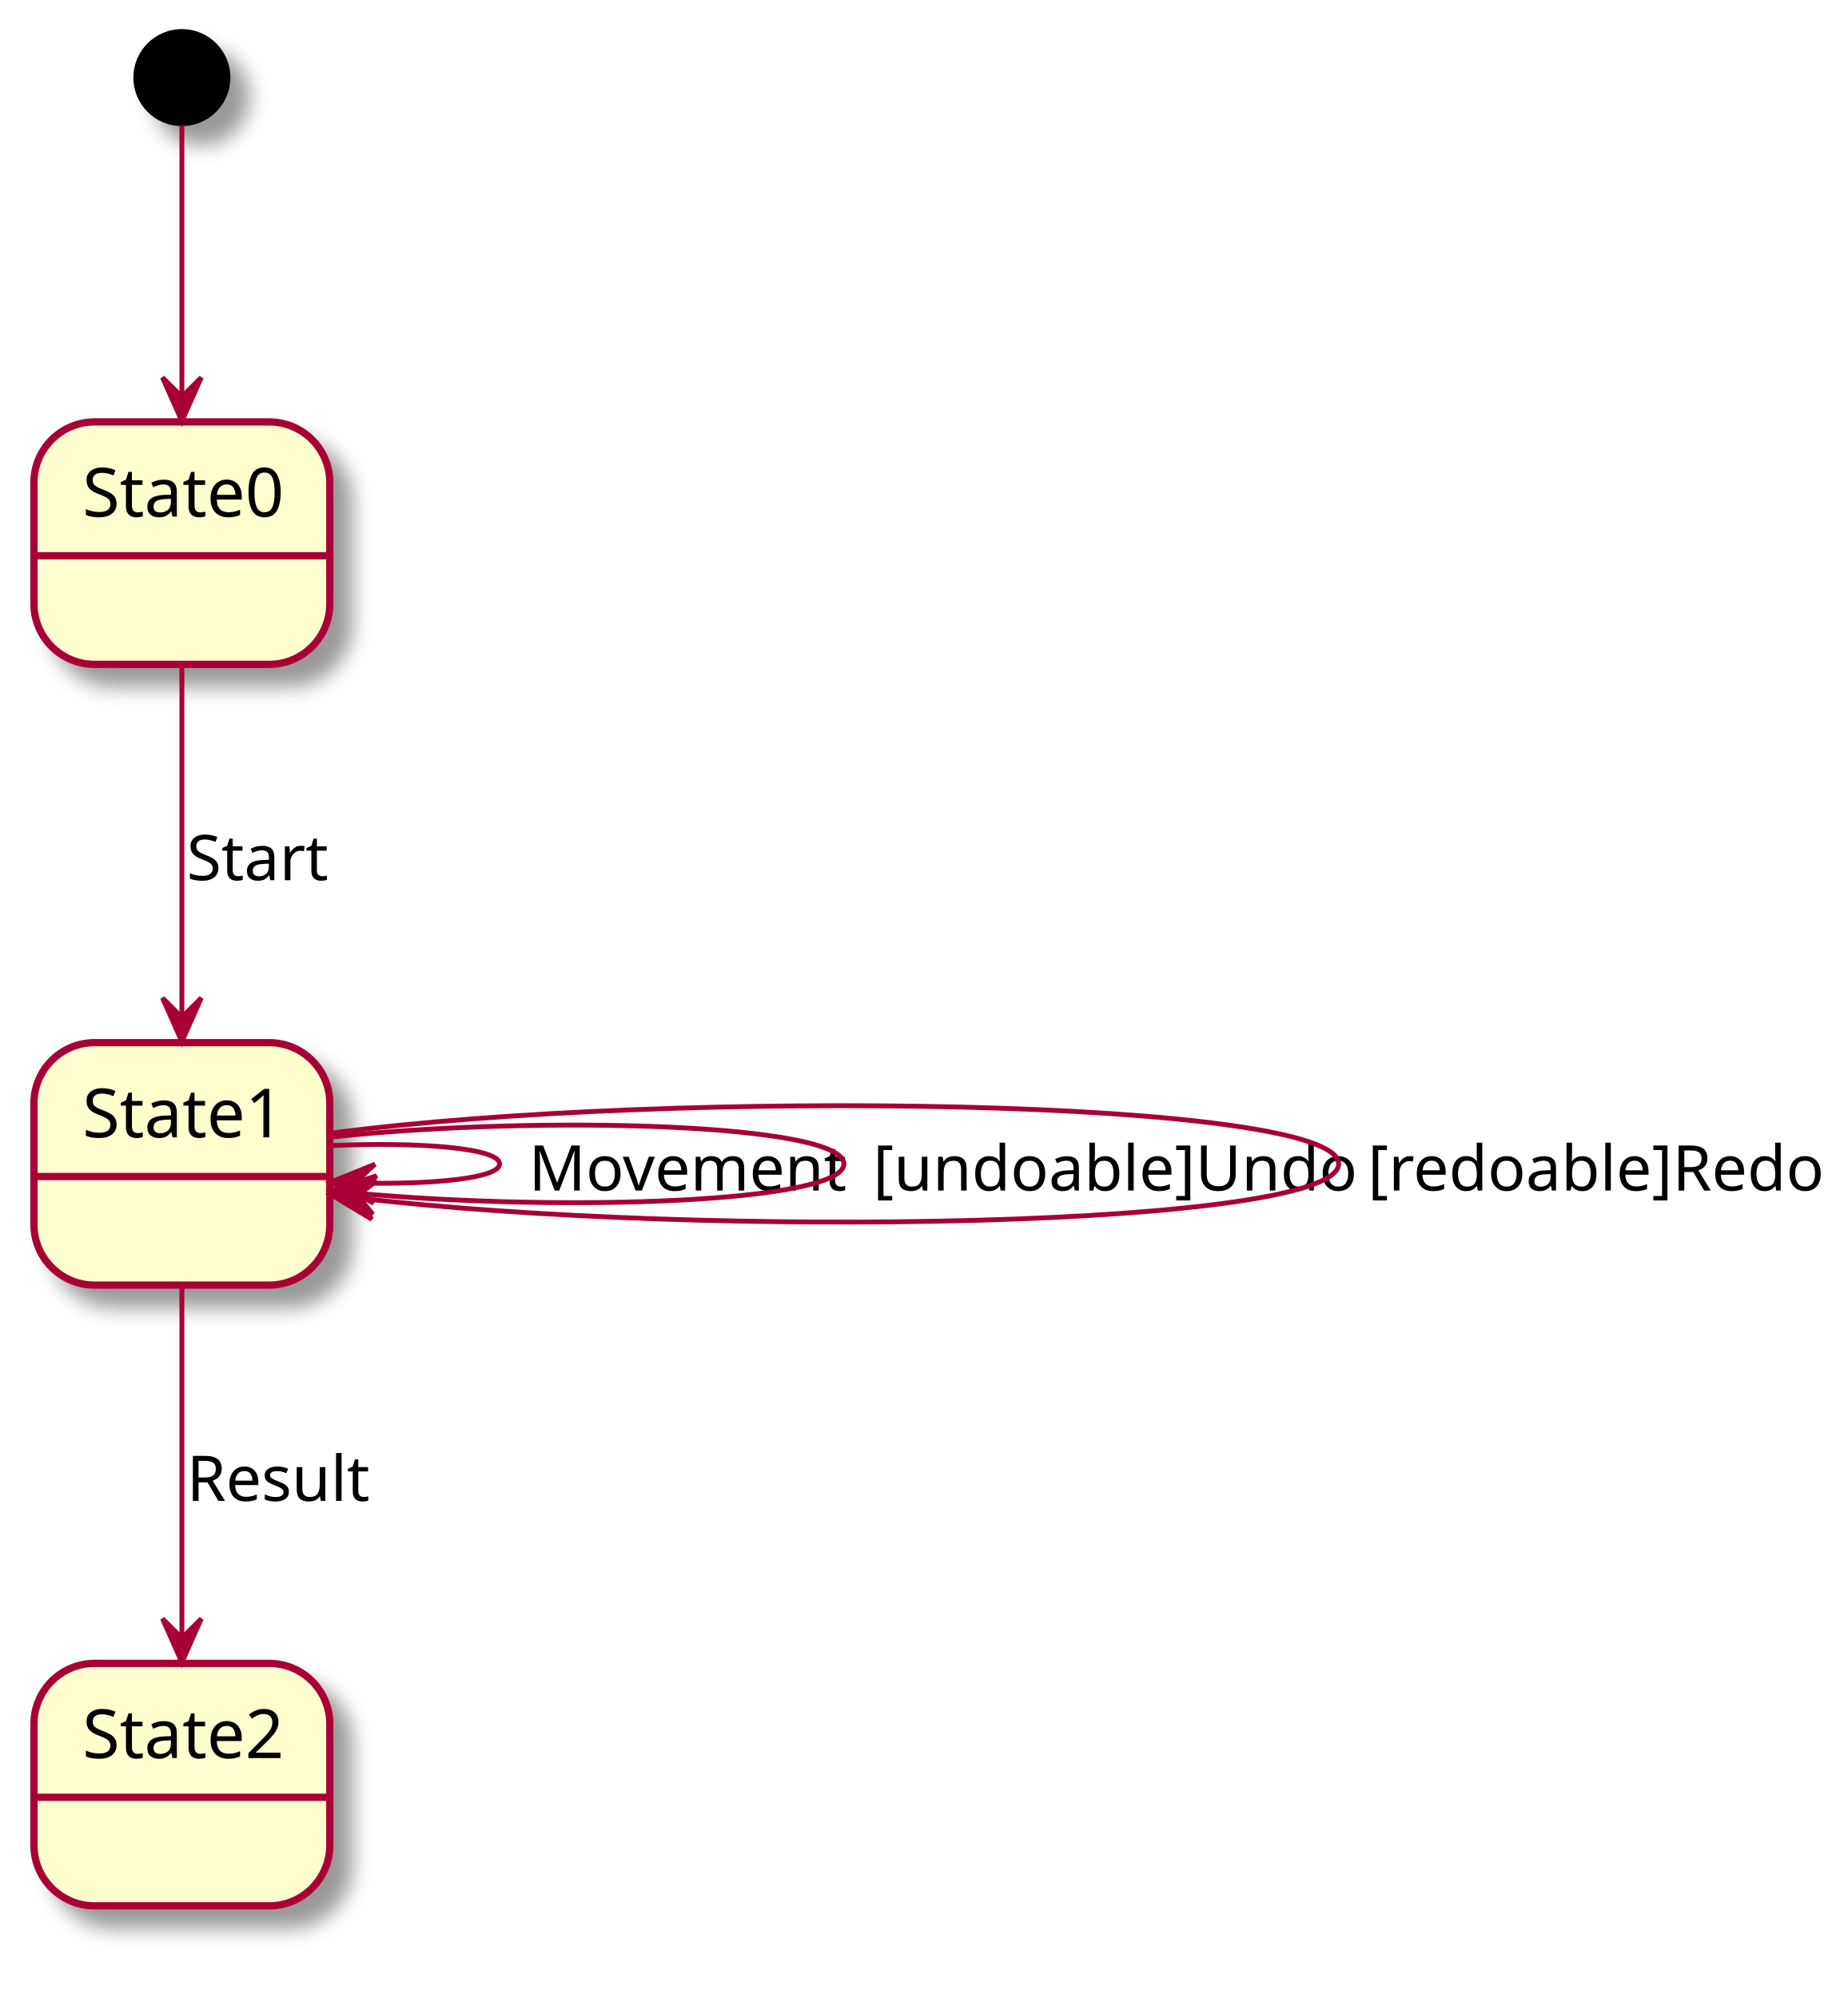
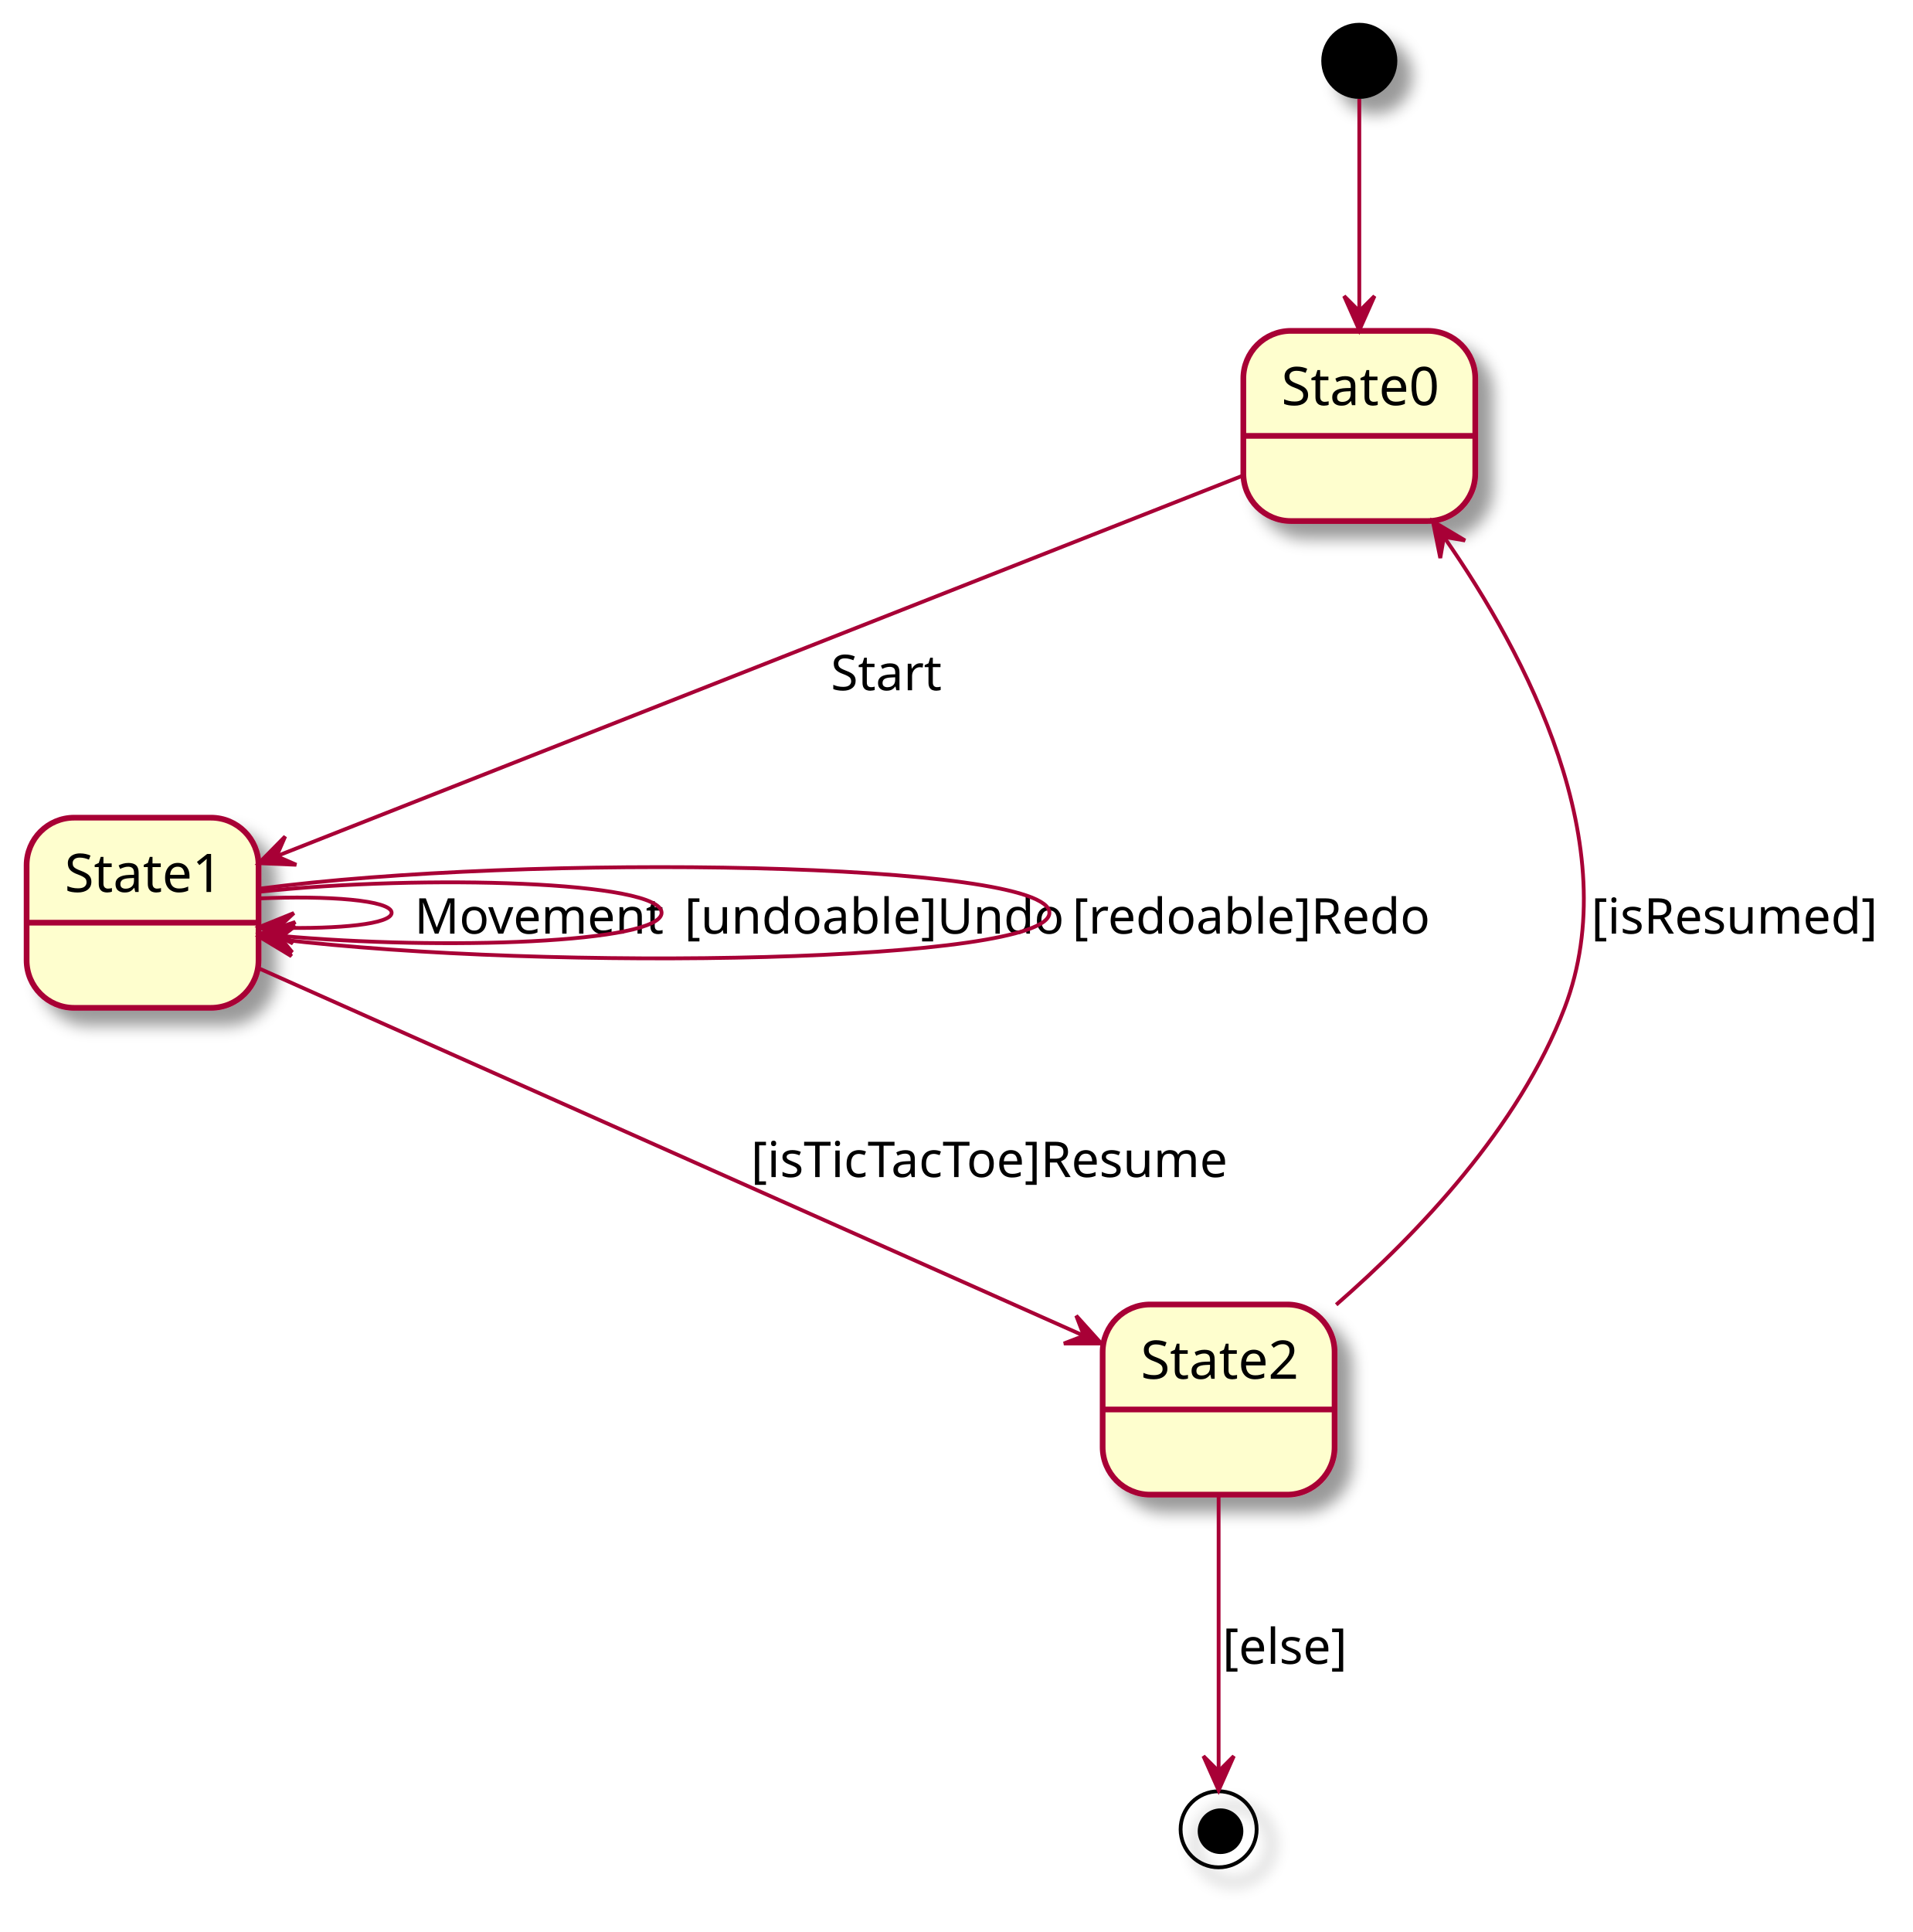
- <svg xmlns="http://www.w3.org/2000/svg" contentScriptType="application/ecmascript" contentStyleType="text/css" height="412px" preserveAspectRatio="none" style="width:381px;height:412px;" version="1.1" viewBox="0 0 381 412" width="381px" zoomAndPan="magnify">
+ <svg xmlns="http://www.w3.org/2000/svg" contentScriptType="application/ecmascript" contentStyleType="text/css" height="508px" preserveAspectRatio="none" style="width:503px;height:508px;" version="1.1" viewBox="0 0 503 508" width="503px" zoomAndPan="magnify">
  <defs>
-     <filter height="300%" id="fn64mr7pt3x72" width="300%" x="-1" y="-1">
+     <filter height="300%" id="f1xfue5d00newp" width="300%" x="-1" y="-1">
      <feGaussianBlur result="blurOut" stdDeviation="2.0" />
      <feColorMatrix in="blurOut" result="blurOut2" type="matrix" values="0 0 0 0 0 0 0 0 0 0 0 0 0 0 0 0 0 0 .4 0" />
      <feOffset dx="4.0" dy="4.0" in="blurOut2" result="blurOut3" />
      <feBlend in="SourceGraphic" in2="blurOut3" mode="normal" />
    </filter>
  </defs>
  <g>
-     <ellipse cx="37.5" cy="16" fill="#000000" filter="url(#fn64mr7pt3x72)" rx="10" ry="10" style="stroke: none; stroke-width: 1.0;" />
+     <ellipse cx="357.5" cy="16" fill="#000000" filter="url(#f1xfue5d00newp)" rx="10" ry="10" style="stroke: none; stroke-width: 1.0;" />
    <g id="State0">
-       <rect fill="#FEFECE" filter="url(#fn64mr7pt3x72)" height="50" rx="12.5" ry="12.5" style="stroke: #A80036; stroke-width: 1.5;" width="61" x="7" y="87" />
-       <line style="stroke: #A80036; stroke-width: 1.5;" x1="7" x2="68" y1="114.609" y2="114.609" />
-       <text fill="#000000" font-family="sans-serif" font-size="14" lengthAdjust="spacingAndGlyphs" textLength="41" x="17" y="106.533">State0</text>
+       <rect fill="#FEFECE" filter="url(#f1xfue5d00newp)" height="50" rx="12.5" ry="12.5" style="stroke: #A80036; stroke-width: 1.5;" width="61" x="327" y="87" />
+       <line style="stroke: #A80036; stroke-width: 1.5;" x1="327" x2="388" y1="114.609" y2="114.609" />
+       <text fill="#000000" font-family="sans-serif" font-size="14" lengthAdjust="spacingAndGlyphs" textLength="41" x="337" y="106.533">State0</text>
    </g>
    <g id="State1">
-       <rect fill="#FEFECE" filter="url(#fn64mr7pt3x72)" height="50" rx="12.5" ry="12.5" style="stroke: #A80036; stroke-width: 1.5;" width="61" x="7" y="215" />
+       <rect fill="#FEFECE" filter="url(#f1xfue5d00newp)" height="50" rx="12.5" ry="12.5" style="stroke: #A80036; stroke-width: 1.5;" width="61" x="7" y="215" />
      <line style="stroke: #A80036; stroke-width: 1.5;" x1="7" x2="68" y1="242.609" y2="242.609" />
      <text fill="#000000" font-family="sans-serif" font-size="14" lengthAdjust="spacingAndGlyphs" textLength="41" x="17" y="234.533">State1</text>
    </g>
    <g id="State2">
-       <rect fill="#FEFECE" filter="url(#fn64mr7pt3x72)" height="50" rx="12.5" ry="12.5" style="stroke: #A80036; stroke-width: 1.5;" width="61" x="7" y="343" />
-       <line style="stroke: #A80036; stroke-width: 1.5;" x1="7" x2="68" y1="370.609" y2="370.609" />
-       <text fill="#000000" font-family="sans-serif" font-size="14" lengthAdjust="spacingAndGlyphs" textLength="41" x="17" y="362.533">State2</text>
+       <rect fill="#FEFECE" filter="url(#f1xfue5d00newp)" height="50" rx="12.5" ry="12.5" style="stroke: #A80036; stroke-width: 1.5;" width="61" x="290" y="343" />
+       <line style="stroke: #A80036; stroke-width: 1.5;" x1="290" x2="351" y1="370.609" y2="370.609" />
+       <text fill="#000000" font-family="sans-serif" font-size="14" lengthAdjust="spacingAndGlyphs" textLength="41" x="300" y="362.533">State2</text>
    </g>
-     <path d="M37.5,26.013 C37.5,38.698 37.5,62.409 37.5,81.57 " fill="none" id="*start-&gt;State0" style="stroke: #A80036; stroke-width: 1.0;" />
-     <polygon fill="#A80036" points="37.5,86.84,41.5,77.84,37.5,81.84,33.5,77.84,37.5,86.84" style="stroke: #A80036; stroke-width: 1.0;" />
-     <path d="M37.5,137.294 C37.5,157.95 37.5,187.669 37.5,209.651 " fill="none" id="State0-&gt;State1" style="stroke: #A80036; stroke-width: 1.0;" />
-     <polygon fill="#A80036" points="37.5,214.781,41.5,205.781,37.5,209.781,33.5,205.781,37.5,214.781" style="stroke: #A80036; stroke-width: 1.0;" />
-     <text fill="#000000" font-family="sans-serif" font-size="13" lengthAdjust="spacingAndGlyphs" textLength="28" x="38.5" y="181.495">Start</text>
+     <ellipse cx="320.5" cy="481" fill="none" filter="url(#f1xfue5d00newp)" rx="10" ry="10" style="stroke: #000000; stroke-width: 1.0;" />
+     <ellipse cx="321" cy="481.5" fill="#000000" rx="6" ry="6" style="stroke: none; stroke-width: 1.0;" />
+     <path d="M357.5,26.013 C357.5,38.698 357.5,62.409 357.5,81.57 " fill="none" id="*start-&gt;State0" style="stroke: #A80036; stroke-width: 1.0;" />
+     <polygon fill="#A80036" points="357.5,86.84,361.5,77.84,357.5,81.84,353.5,77.84,357.5,86.84" style="stroke: #A80036; stroke-width: 1.0;" />
+     <path d="M326.817,125.081 C267.205,148.554 136.061,200.192 72.887,225.067 " fill="none" id="State0-&gt;State1" style="stroke: #A80036; stroke-width: 1.0;" />
+     <polygon fill="#A80036" points="68.09,226.955,77.93,227.38,72.743,225.123,74.999,219.936,68.09,226.955" style="stroke: #A80036; stroke-width: 1.0;" />
+     <text fill="#000000" font-family="sans-serif" font-size="13" lengthAdjust="spacingAndGlyphs" textLength="28" x="218.5" y="181.495">Start</text>
    <path d="M68.159,236.235 C86.155,235.432 103,236.687 103,240 C103,243.002 89.166,244.314 73.177,243.937 " fill="none" id="State1-&gt;State1" style="stroke: #A80036; stroke-width: 1.0;" />
    <polygon fill="#A80036" points="68.159,243.765,77.017,248.07,73.156,243.936,77.29,240.075,68.159,243.765" style="stroke: #A80036; stroke-width: 1.0;" />
    <text fill="#000000" font-family="sans-serif" font-size="13" lengthAdjust="spacingAndGlyphs" textLength="59" x="109" y="245.495">Movement</text>
    <path d="M68.309,234.461 C111.761,229.862 174,231.708 174,240 C174,247.968 116.528,249.984 73.483,246.048 " fill="none" id="State1-&gt;State1-1" style="stroke: #A80036; stroke-width: 1.0;" />
    <polygon fill="#A80036" points="68.309,245.539,76.874,250.402,73.285,246.029,77.658,242.441,68.309,245.539" style="stroke: #A80036; stroke-width: 1.0;" />
    <text fill="#000000" font-family="sans-serif" font-size="13" lengthAdjust="spacingAndGlyphs" textLength="90" x="180" y="245.495">[undoable]Undo</text>
    <path d="M68.221,233.672 C138.363,224.391 276,226.5 276,240 C276,253.184 144.739,255.504 73.262,246.962 " fill="none" id="State1-&gt;State1-2" style="stroke: #A80036; stroke-width: 1.0;" />
    <polygon fill="#A80036" points="68.221,246.328,76.652,251.42,73.182,246.952,77.65,243.482,68.221,246.328" style="stroke: #A80036; stroke-width: 1.0;" />
    <text fill="#000000" font-family="sans-serif" font-size="13" lengthAdjust="spacingAndGlyphs" textLength="87" x="282" y="245.495">[redoable]Redo</text>
-     <path d="M37.5,265.294 C37.5,285.95 37.5,315.669 37.5,337.651 " fill="none" id="State1-&gt;State2" style="stroke: #A80036; stroke-width: 1.0;" />
-     <polygon fill="#A80036" points="37.5,342.781,41.5,333.781,37.5,337.781,33.5,333.781,37.5,342.781" style="stroke: #A80036; stroke-width: 1.0;" />
-     <text fill="#000000" font-family="sans-serif" font-size="13" lengthAdjust="spacingAndGlyphs" textLength="37" x="38.5" y="309.495">Result</text>
+     <path d="M68.055,254.604 C120.881,278.124 228.994,326.259 285.043,351.213 " fill="none" id="State1-&gt;State2" style="stroke: #A80036; stroke-width: 1.0;" />
+     <polygon fill="#A80036" points="289.644,353.262,283.049,345.947,285.076,351.228,279.795,353.255,289.644,353.262" style="stroke: #A80036; stroke-width: 1.0;" />
+     <text fill="#000000" font-family="sans-serif" font-size="13" lengthAdjust="spacingAndGlyphs" textLength="125" x="197.5" y="309.495">[isTicTacToe]Resume</text>
+     <path d="M351.423,343.066 C372.81,324.427 399.495,296.488 411.5,265 C427.807,222.226 401.273,172.105 379.959,141.458 " fill="none" id="State2-&gt;State0" style="stroke: #A80036; stroke-width: 1.0;" />
+     <polygon fill="#A80036" points="376.858,137.081,378.796,146.737,379.748,141.161,385.324,142.113,376.858,137.081" style="stroke: #A80036; stroke-width: 1.0;" />
+     <text fill="#000000" font-family="sans-serif" font-size="13" lengthAdjust="spacingAndGlyphs" textLength="73" x="418.5" y="245.495">[isResumed]</text>
+     <path d="M320.5,393.085 C320.5,415.159 320.5,447.118 320.5,465.502 " fill="none" id="State2-&gt;*end" style="stroke: #A80036; stroke-width: 1.0;" />
+     <polygon fill="#A80036" points="320.5,470.746,324.5,461.746,320.5,465.746,316.5,461.746,320.5,470.746" style="stroke: #A80036; stroke-width: 1.0;" />
+     <text fill="#000000" font-family="sans-serif" font-size="13" lengthAdjust="spacingAndGlyphs" textLength="32" x="321.5" y="437.495">[else]</text>
  </g>
</svg>
